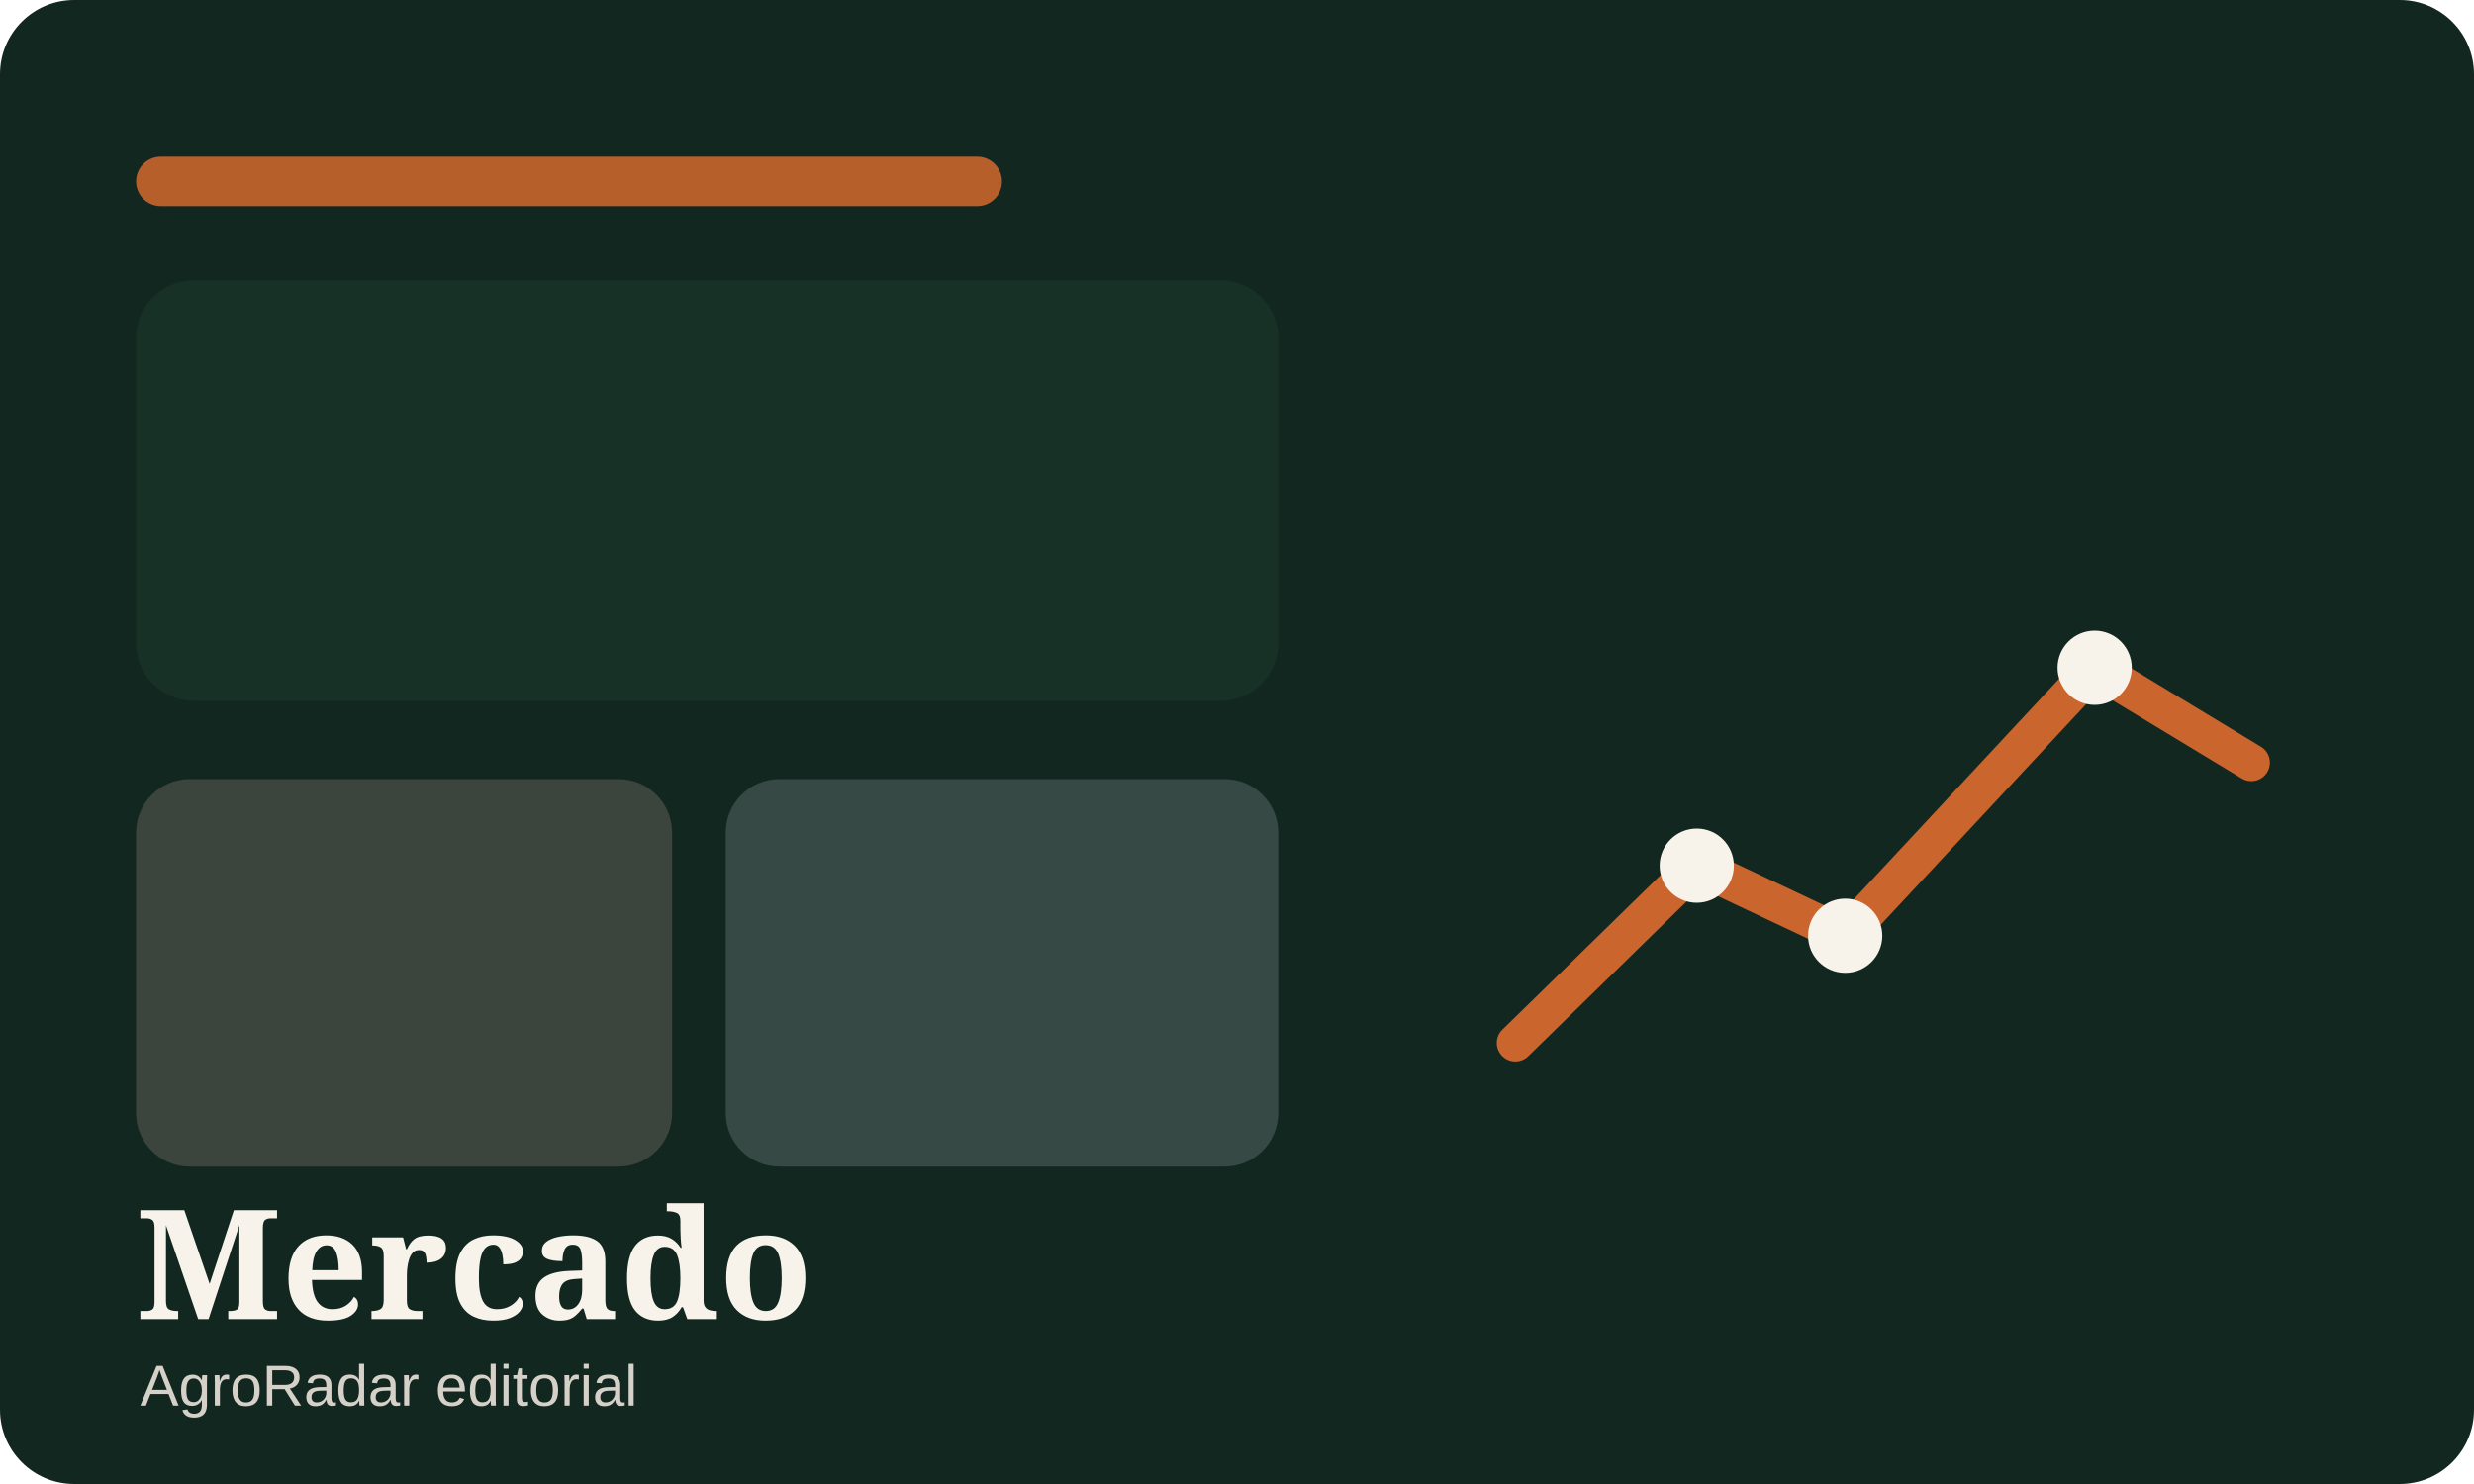
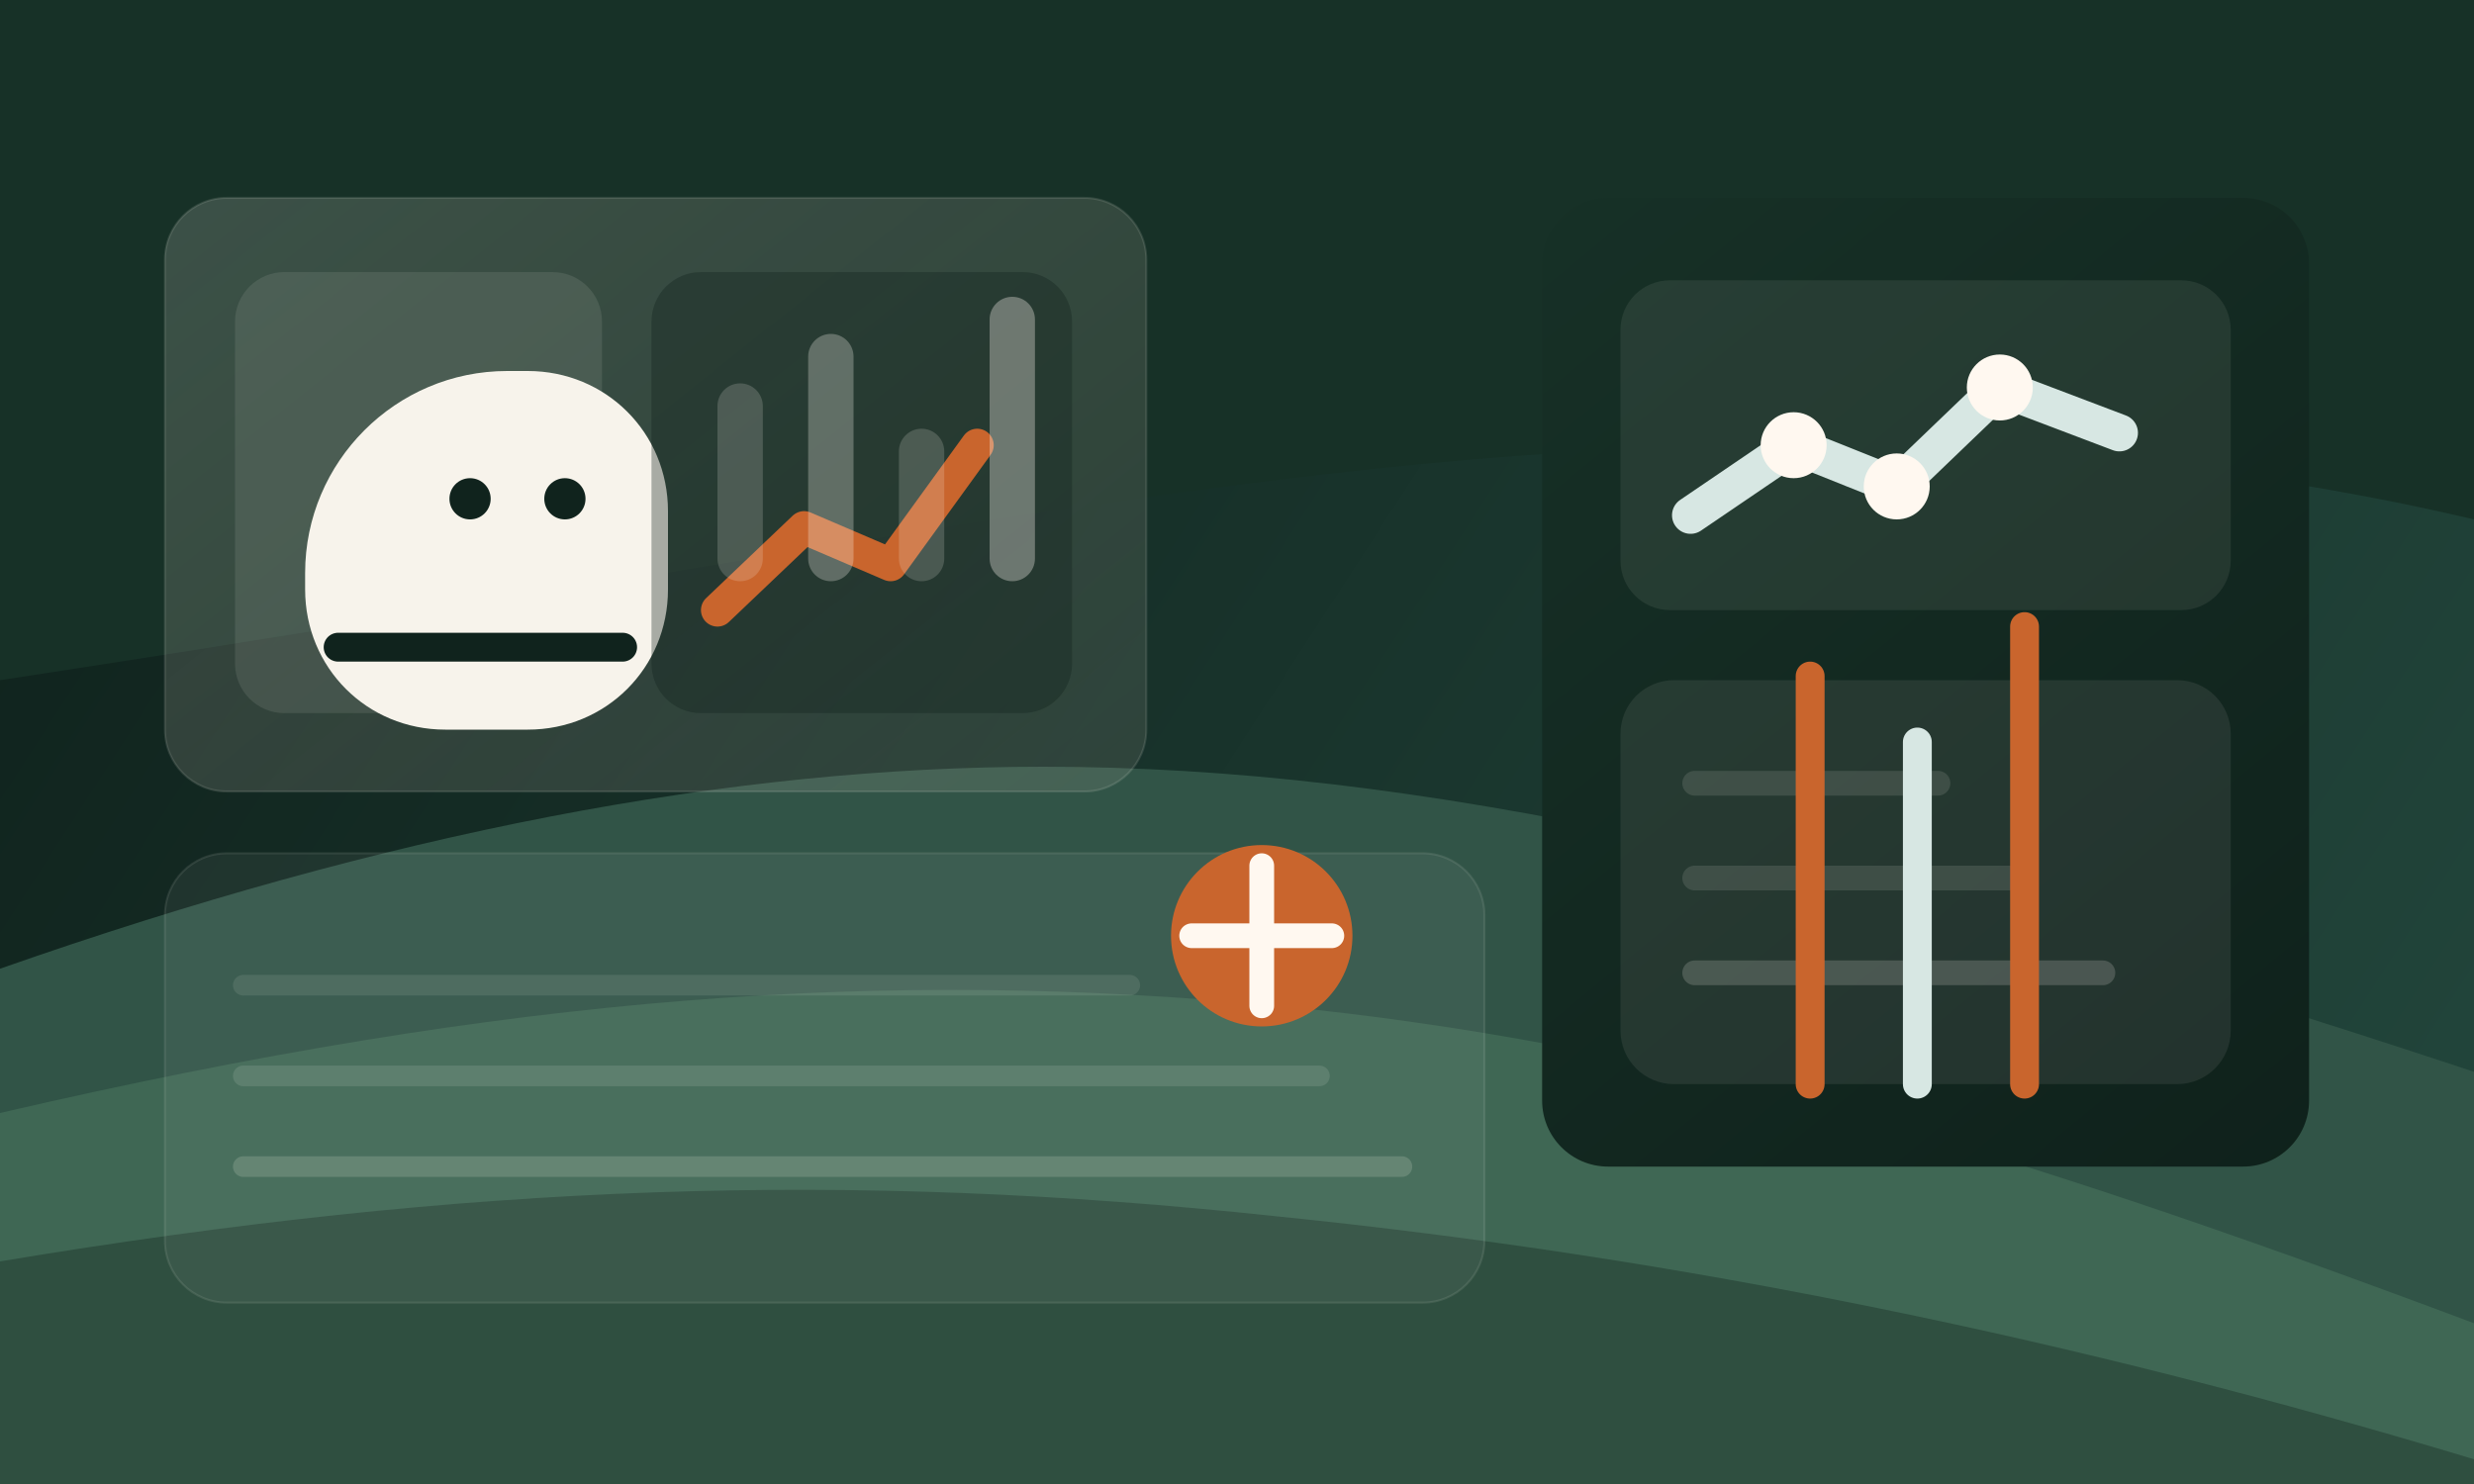
<svg xmlns="http://www.w3.org/2000/svg" width="1200" height="720" viewBox="0 0 1200 720" fill="none">
-   <rect width="1200" height="720" rx="36" fill="#132721" />
-   <rect x="66" y="76" width="420" height="24" rx="12" fill="#C9652D" fill-opacity="0.9" />
-   <rect x="66" y="136" width="554" height="204" rx="28" fill="#173127" />
-   <rect x="66" y="378" width="260" height="188" rx="26" fill="#F1D2BF" fill-opacity="0.18" />
-   <rect x="352" y="378" width="268" height="188" rx="26" fill="#D7E7E3" fill-opacity="0.18" />
-   <path d="M735 506L823 420L895 454L1016 324L1092 370" stroke="#C9652D" stroke-width="18" stroke-linecap="round" stroke-linejoin="round" />
-   <circle cx="823" cy="420" r="18" fill="#F7F3EB" />
-   <circle cx="895" cy="454" r="18" fill="#F7F3EB" />
-   <circle cx="1016" cy="324" r="18" fill="#F7F3EB" />
-   <text x="66" y="640" fill="#F7F3EB" font-size="74" font-family="Georgia, serif" font-weight="700">Mercado</text>
-   <text x="68" y="682" fill="#D5D1C8" font-size="28" font-family="Arial, sans-serif">AgroRadar editorial</text>
+   <defs>
+     <linearGradient id="bg" x1="116" y1="48" x2="1086" y2="676" gradientUnits="userSpaceOnUse">
+       <stop stop-color="#10231D" />
+       <stop offset="1" stop-color="#21443A" />
+     </linearGradient>
+     <linearGradient id="panel" x1="80" y1="96" x2="520" y2="648" gradientUnits="userSpaceOnUse">
+       <stop stop-color="#FFF8F0" stop-opacity="0.16" />
+       <stop offset="1" stop-color="#F1D2BF" stop-opacity="0.08" />
+     </linearGradient>
+     <linearGradient id="chart" x1="708" y1="96" x2="1110" y2="588" gradientUnits="userSpaceOnUse">
+       <stop stop-color="#173127" />
+       <stop offset="1" stop-color="#0F211B" />
+     </linearGradient>
+   </defs>
+   <rect width="1200" height="720" rx="36" fill="url(#bg)" />
+   <path d="M0 0H1200V252C1098 228 986 216 870 216C630 216 408 268 0 330V0Z" fill="#173127" />
+   <path d="M0 470C188 404 354 372 506 372C686 372 886 416 1200 520V720H0V470Z" fill="#315447" />
+   <path d="M0 540C250 482 430 470 620 488C800 506 960 552 1200 642V720H0V540Z" fill="#3F6754" />
+   <path d="M0 612C228 574 412 568 618 590C816 610 1008 650 1200 708V720H0V612Z" fill="#10231D" fill-opacity="0.34" />
+   <rect x="80" y="96" width="476" height="288" rx="30" fill="url(#panel)" stroke="rgba(247,243,235,0.12)" />
+   <rect x="114" y="132" width="178" height="214" rx="24" fill="#F7F3EB" fill-opacity="0.1" />
+   <path d="M148 278C148 224 192 180 246 180H256C294 180 324 210 324 248V286C324 324 294 354 256 354H216C178 354 148 324 148 286V278Z" fill="#F7F3EB" />
+   <circle cx="228" cy="242" r="10" fill="#10231D" />
+   <circle cx="274" cy="242" r="10" fill="#10231D" />
+   <path d="M164 314H302" stroke="#10231D" stroke-width="14" stroke-linecap="round" />
+   <rect x="316" y="132" width="204" height="214" rx="24" fill="#10231D" fill-opacity="0.34" />
+   <path d="M348 296L390 256L432 274L474 216" stroke="#C9652D" stroke-width="16" stroke-linecap="round" stroke-linejoin="round" />
+   <rect x="348" y="186" width="22" height="96" rx="11" fill="#F7F3EB" fill-opacity="0.18" />
+   <rect x="392" y="162" width="22" height="120" rx="11" fill="#F7F3EB" fill-opacity="0.28" />
+   <rect x="436" y="208" width="22" height="74" rx="11" fill="#F7F3EB" fill-opacity="0.18" />
+   <rect x="480" y="144" width="22" height="138" rx="11" fill="#F7F3EB" fill-opacity="0.34" />
+   <rect x="80" y="414" width="640" height="218" rx="30" fill="#F7F3EB" fill-opacity="0.06" stroke="rgba(247,243,235,0.1)" />
+   <path d="M118 566H680" stroke="#F7F3EB" stroke-opacity="0.16" stroke-width="10" stroke-linecap="round" />
+   <path d="M118 522H640" stroke="#F7F3EB" stroke-opacity="0.12" stroke-width="10" stroke-linecap="round" />
+   <path d="M118 478H548" stroke="#F7F3EB" stroke-opacity="0.1" stroke-width="10" stroke-linecap="round" />
+   <circle cx="612" cy="454" r="44" fill="#C9652D" />
+   <path d="M578 454H646" stroke="#FFF8F0" stroke-width="12" stroke-linecap="round" />
+   <path d="M612 420V488" stroke="#FFF8F0" stroke-width="12" stroke-linecap="round" />
+   <rect x="748" y="96" width="372" height="470" rx="32" fill="url(#chart)" />
+   <rect x="786" y="136" width="296" height="160" rx="24" fill="#F7F3EB" fill-opacity="0.08" />
+   <path d="M820 250L870 216L920 236L970 188L1028 210" stroke="#D7E7E3" stroke-width="18" stroke-linecap="round" stroke-linejoin="round" />
+   <circle cx="870" cy="216" r="16" fill="#FFF8F0" />
+   <circle cx="920" cy="236" r="16" fill="#FFF8F0" />
+   <circle cx="970" cy="188" r="16" fill="#FFF8F0" />
+   <rect x="786" y="330" width="296" height="196" rx="26" fill="#FFF8F0" fill-opacity="0.08" />
+   <path d="M822 472H1020" stroke="#F7F3EB" stroke-opacity="0.18" stroke-width="12" stroke-linecap="round" />
+   <path d="M822 426H980" stroke="#F7F3EB" stroke-opacity="0.12" stroke-width="12" stroke-linecap="round" />
+   <path d="M822 380H940" stroke="#F7F3EB" stroke-opacity="0.12" stroke-width="12" stroke-linecap="round" />
+   <path d="M878 328V526" stroke="#C9652D" stroke-width="14" stroke-linecap="round" />
+   <path d="M930 360V526" stroke="#D7E7E3" stroke-width="14" stroke-linecap="round" />
+   <path d="M982 304V526" stroke="#C9652D" stroke-width="14" stroke-linecap="round" />
</svg>
